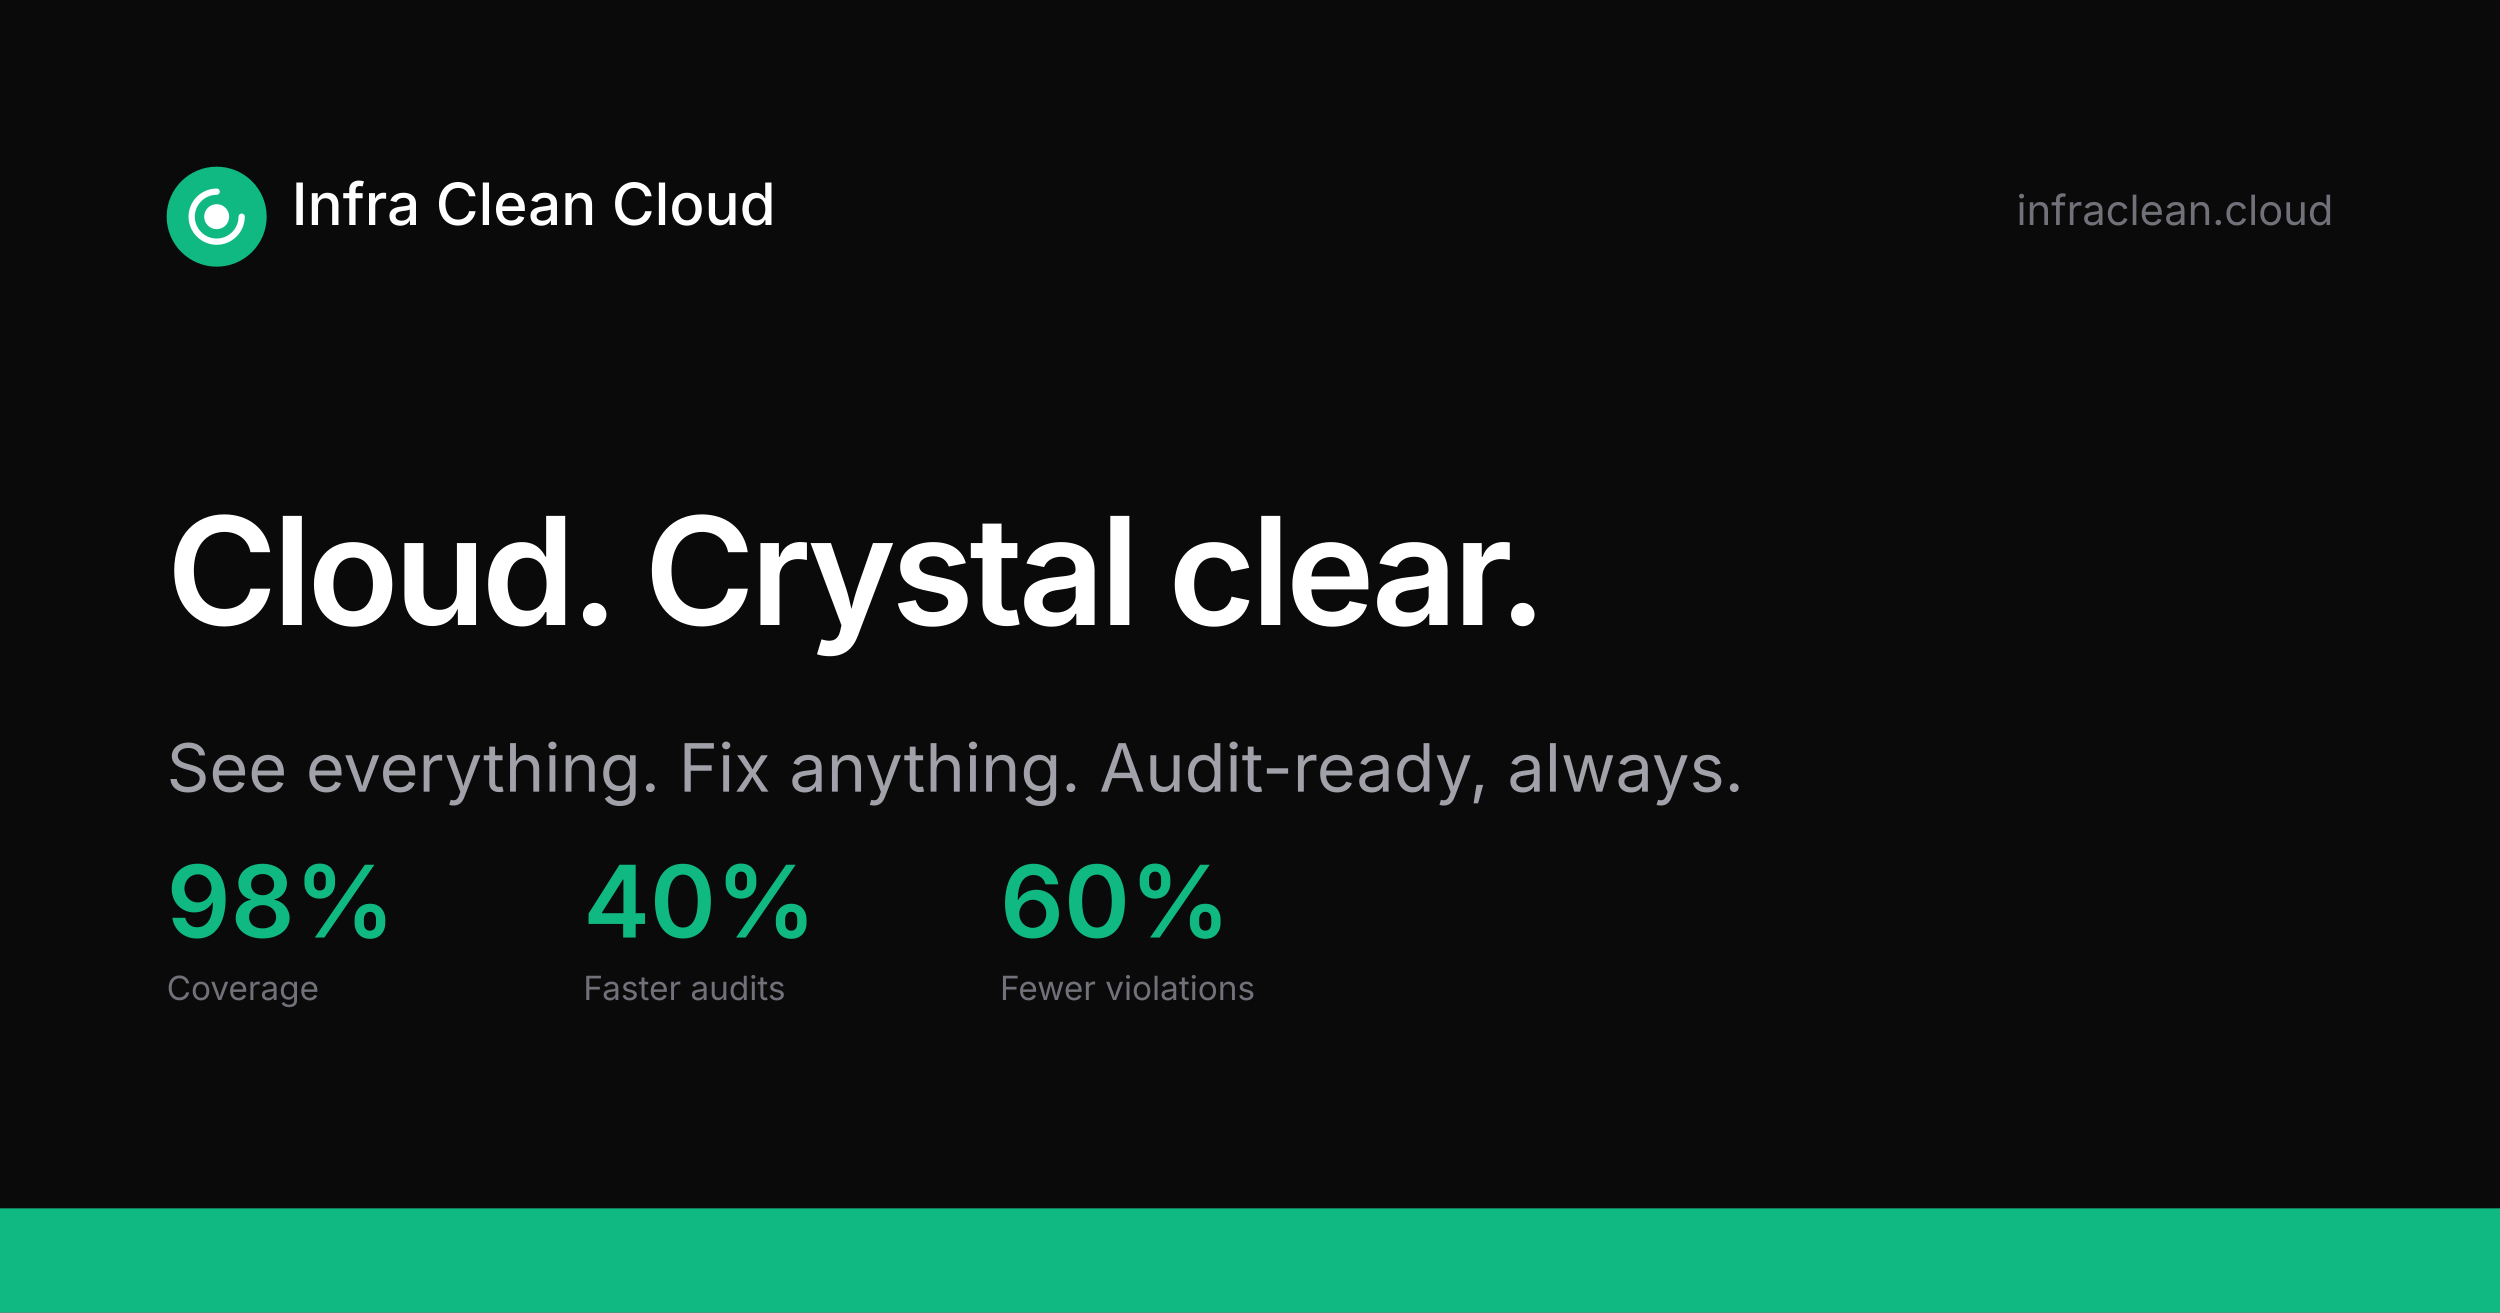
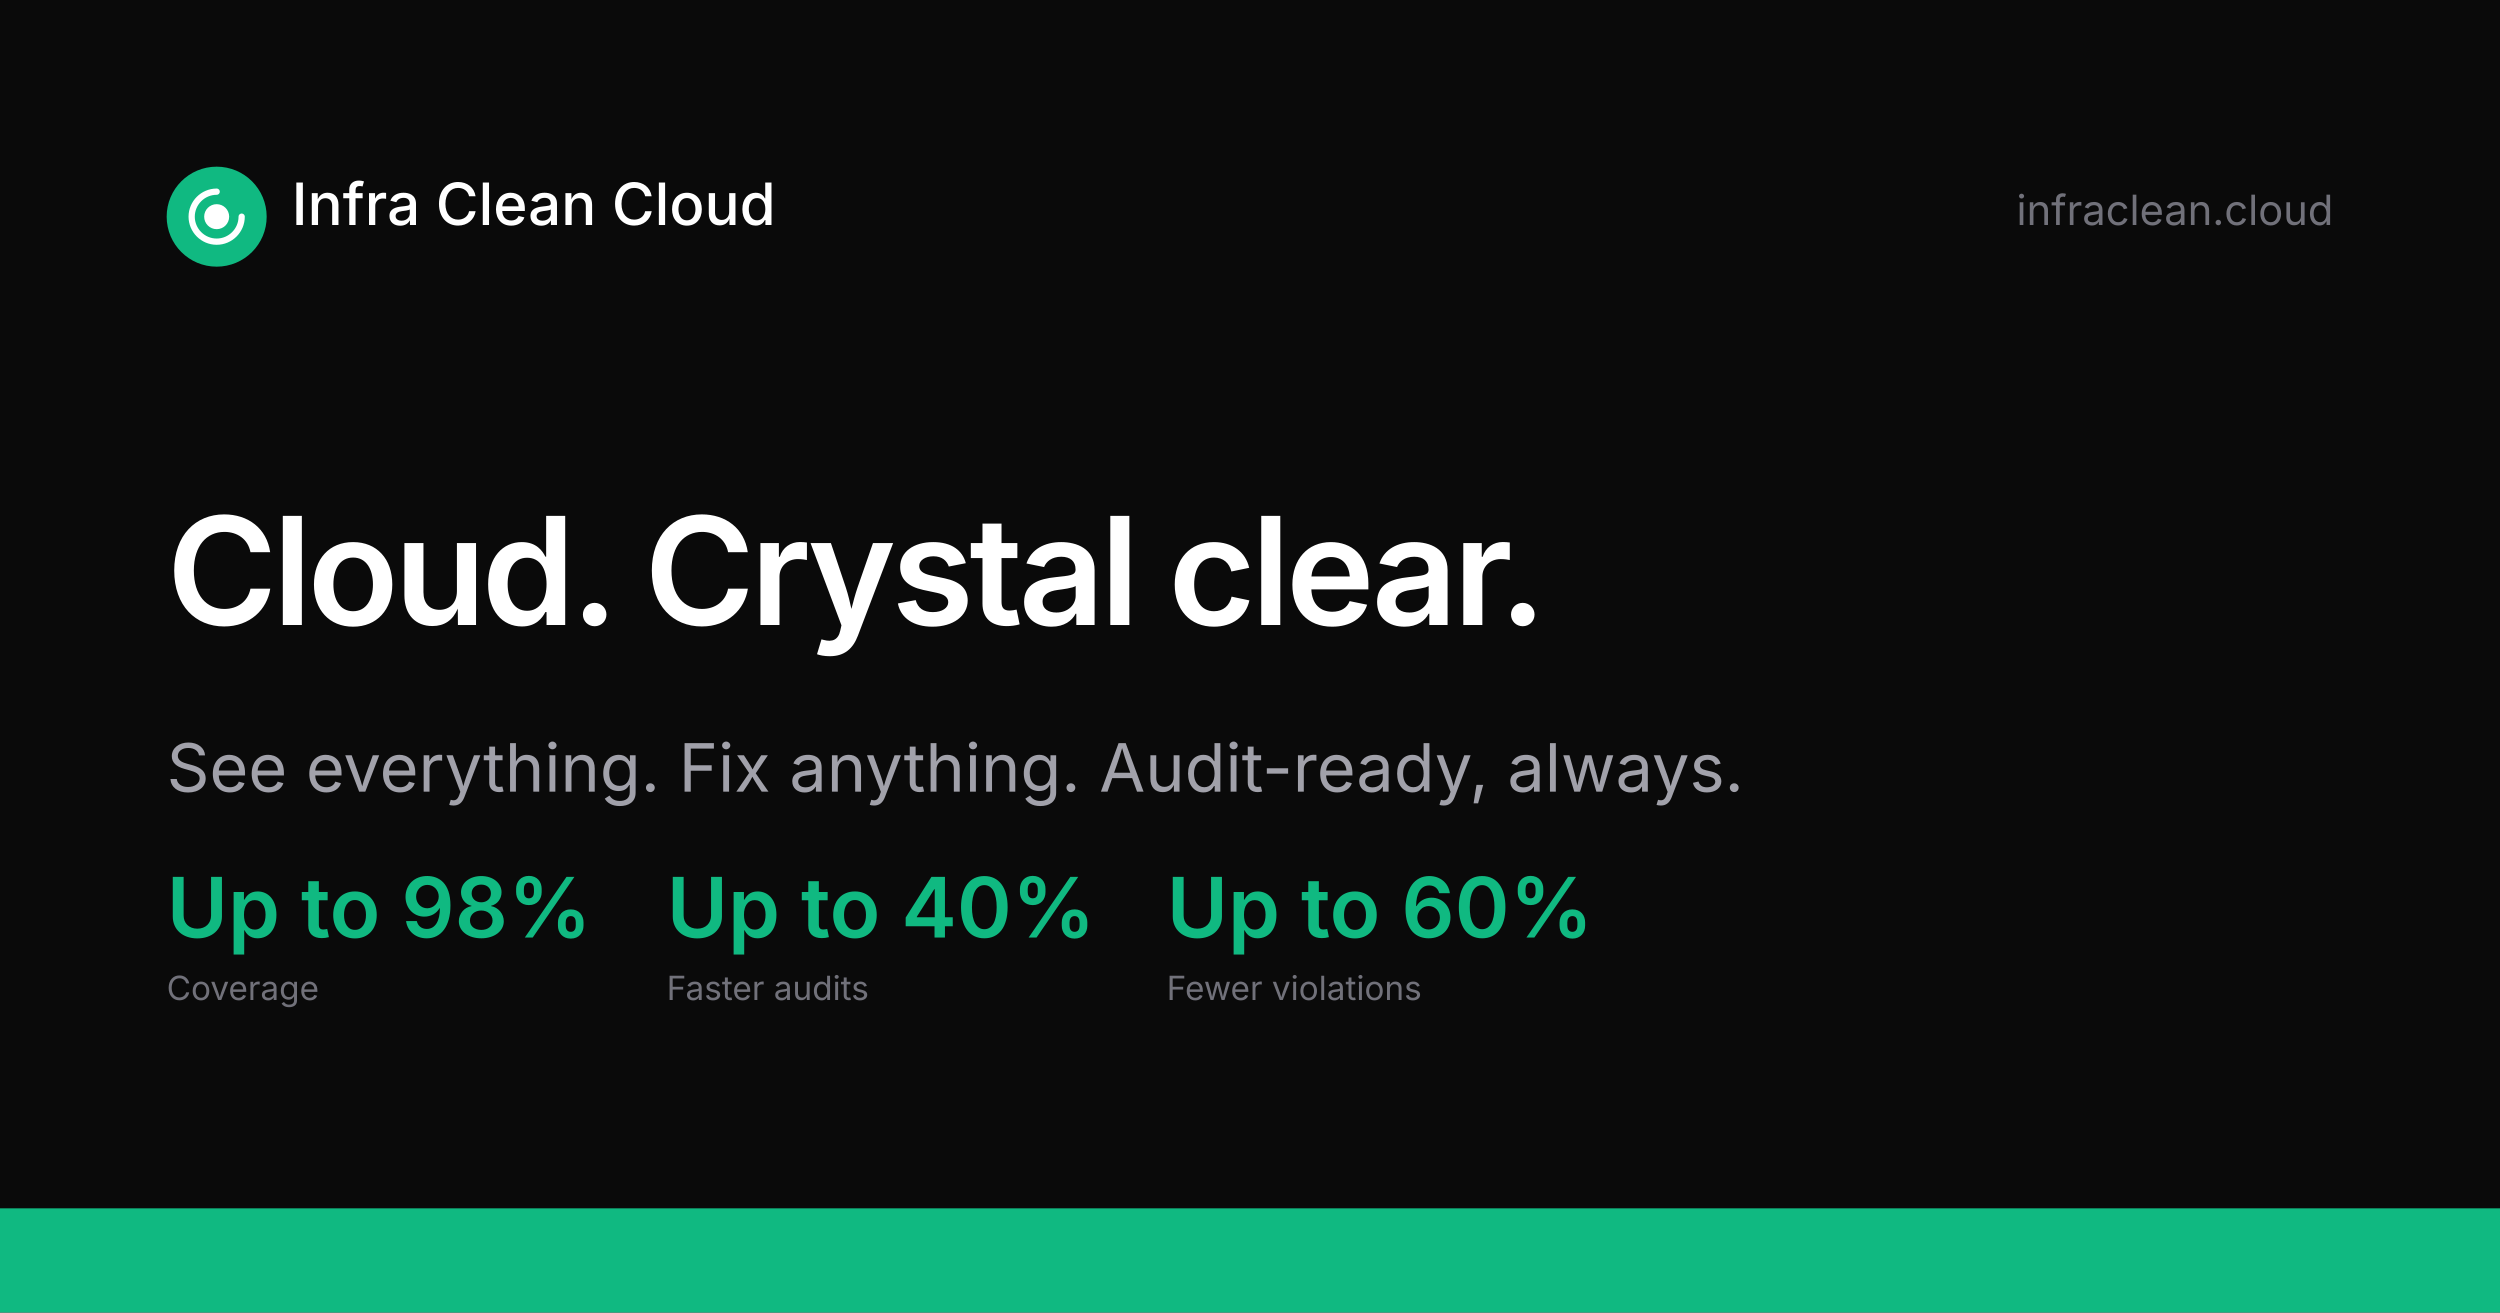
<svg xmlns="http://www.w3.org/2000/svg" width="1200" height="630" viewBox="0 0 1200 630" fill="none">
  <rect width="1200" height="630" fill="#0a0a0a" />
  <rect x="0" y="580" width="1200" height="50" fill="url(#gradient)" />
  <g transform="translate(80, 80)">
    <circle cx="24" cy="24" r="24" fill="#10b981" />
    <path d="M24 12C17.4 12 12 17.4 12 24C12 30.6 17.4 36 24 36C30.6 36 36 30.6 36 24" stroke="white" stroke-width="3" stroke-linecap="round" />
    <circle cx="24" cy="24" r="6" fill="white" />
  </g>
  <text x="140" y="108" fill="white" font-family="system-ui, -apple-system, sans-serif" font-size="28" font-weight="500">Infra Clean Cloud</text>
  <text x="80" y="300" fill="white" font-family="system-ui, -apple-system, sans-serif" font-size="72" font-weight="600" letter-spacing="-0.03em">Cloud. Crystal clear.</text>
  <text x="80" y="380" fill="#a1a1aa" font-family="system-ui, -apple-system, sans-serif" font-size="32" font-weight="400">See everything. Fix anything. Audit-ready, always.</text>
  <g transform="translate(80, 450)">
-     <text fill="#10b981" font-family="system-ui, -apple-system, sans-serif" font-size="48" font-weight="600">98%</text>
+     <text fill="#10b981" font-family="system-ui, -apple-system, sans-serif" font-size="40" font-weight="600">Up to 98%</text>
    <text y="30" fill="#71717a" font-family="system-ui, -apple-system, sans-serif" font-size="16">Coverage</text>
  </g>
-   <g transform="translate(280, 450)">
-     <text fill="#10b981" font-family="system-ui, -apple-system, sans-serif" font-size="48" font-weight="600">40%</text>
+   <g transform="translate(320, 450)">
+     <text fill="#10b981" font-family="system-ui, -apple-system, sans-serif" font-size="40" font-weight="600">Up to 40%</text>
    <text y="30" fill="#71717a" font-family="system-ui, -apple-system, sans-serif" font-size="16">Faster audits</text>
  </g>
-   <g transform="translate(480, 450)">
-     <text fill="#10b981" font-family="system-ui, -apple-system, sans-serif" font-size="48" font-weight="600">60%</text>
+   <g transform="translate(560, 450)">
+     <text fill="#10b981" font-family="system-ui, -apple-system, sans-serif" font-size="40" font-weight="600">Up to 60%</text>
    <text y="30" fill="#71717a" font-family="system-ui, -apple-system, sans-serif" font-size="16">Fewer violations</text>
  </g>
  <text x="1120" y="108" fill="#71717a" font-family="system-ui, -apple-system, sans-serif" font-size="20" text-anchor="end">infraclean.cloud</text>
  <defs>
    <linearGradient id="gradient" x1="0" y1="0" x2="1200" y2="0">
      <stop offset="0%" stop-color="#10b981" />
      <stop offset="100%" stop-color="#059669" />
    </linearGradient>
  </defs>
</svg>
